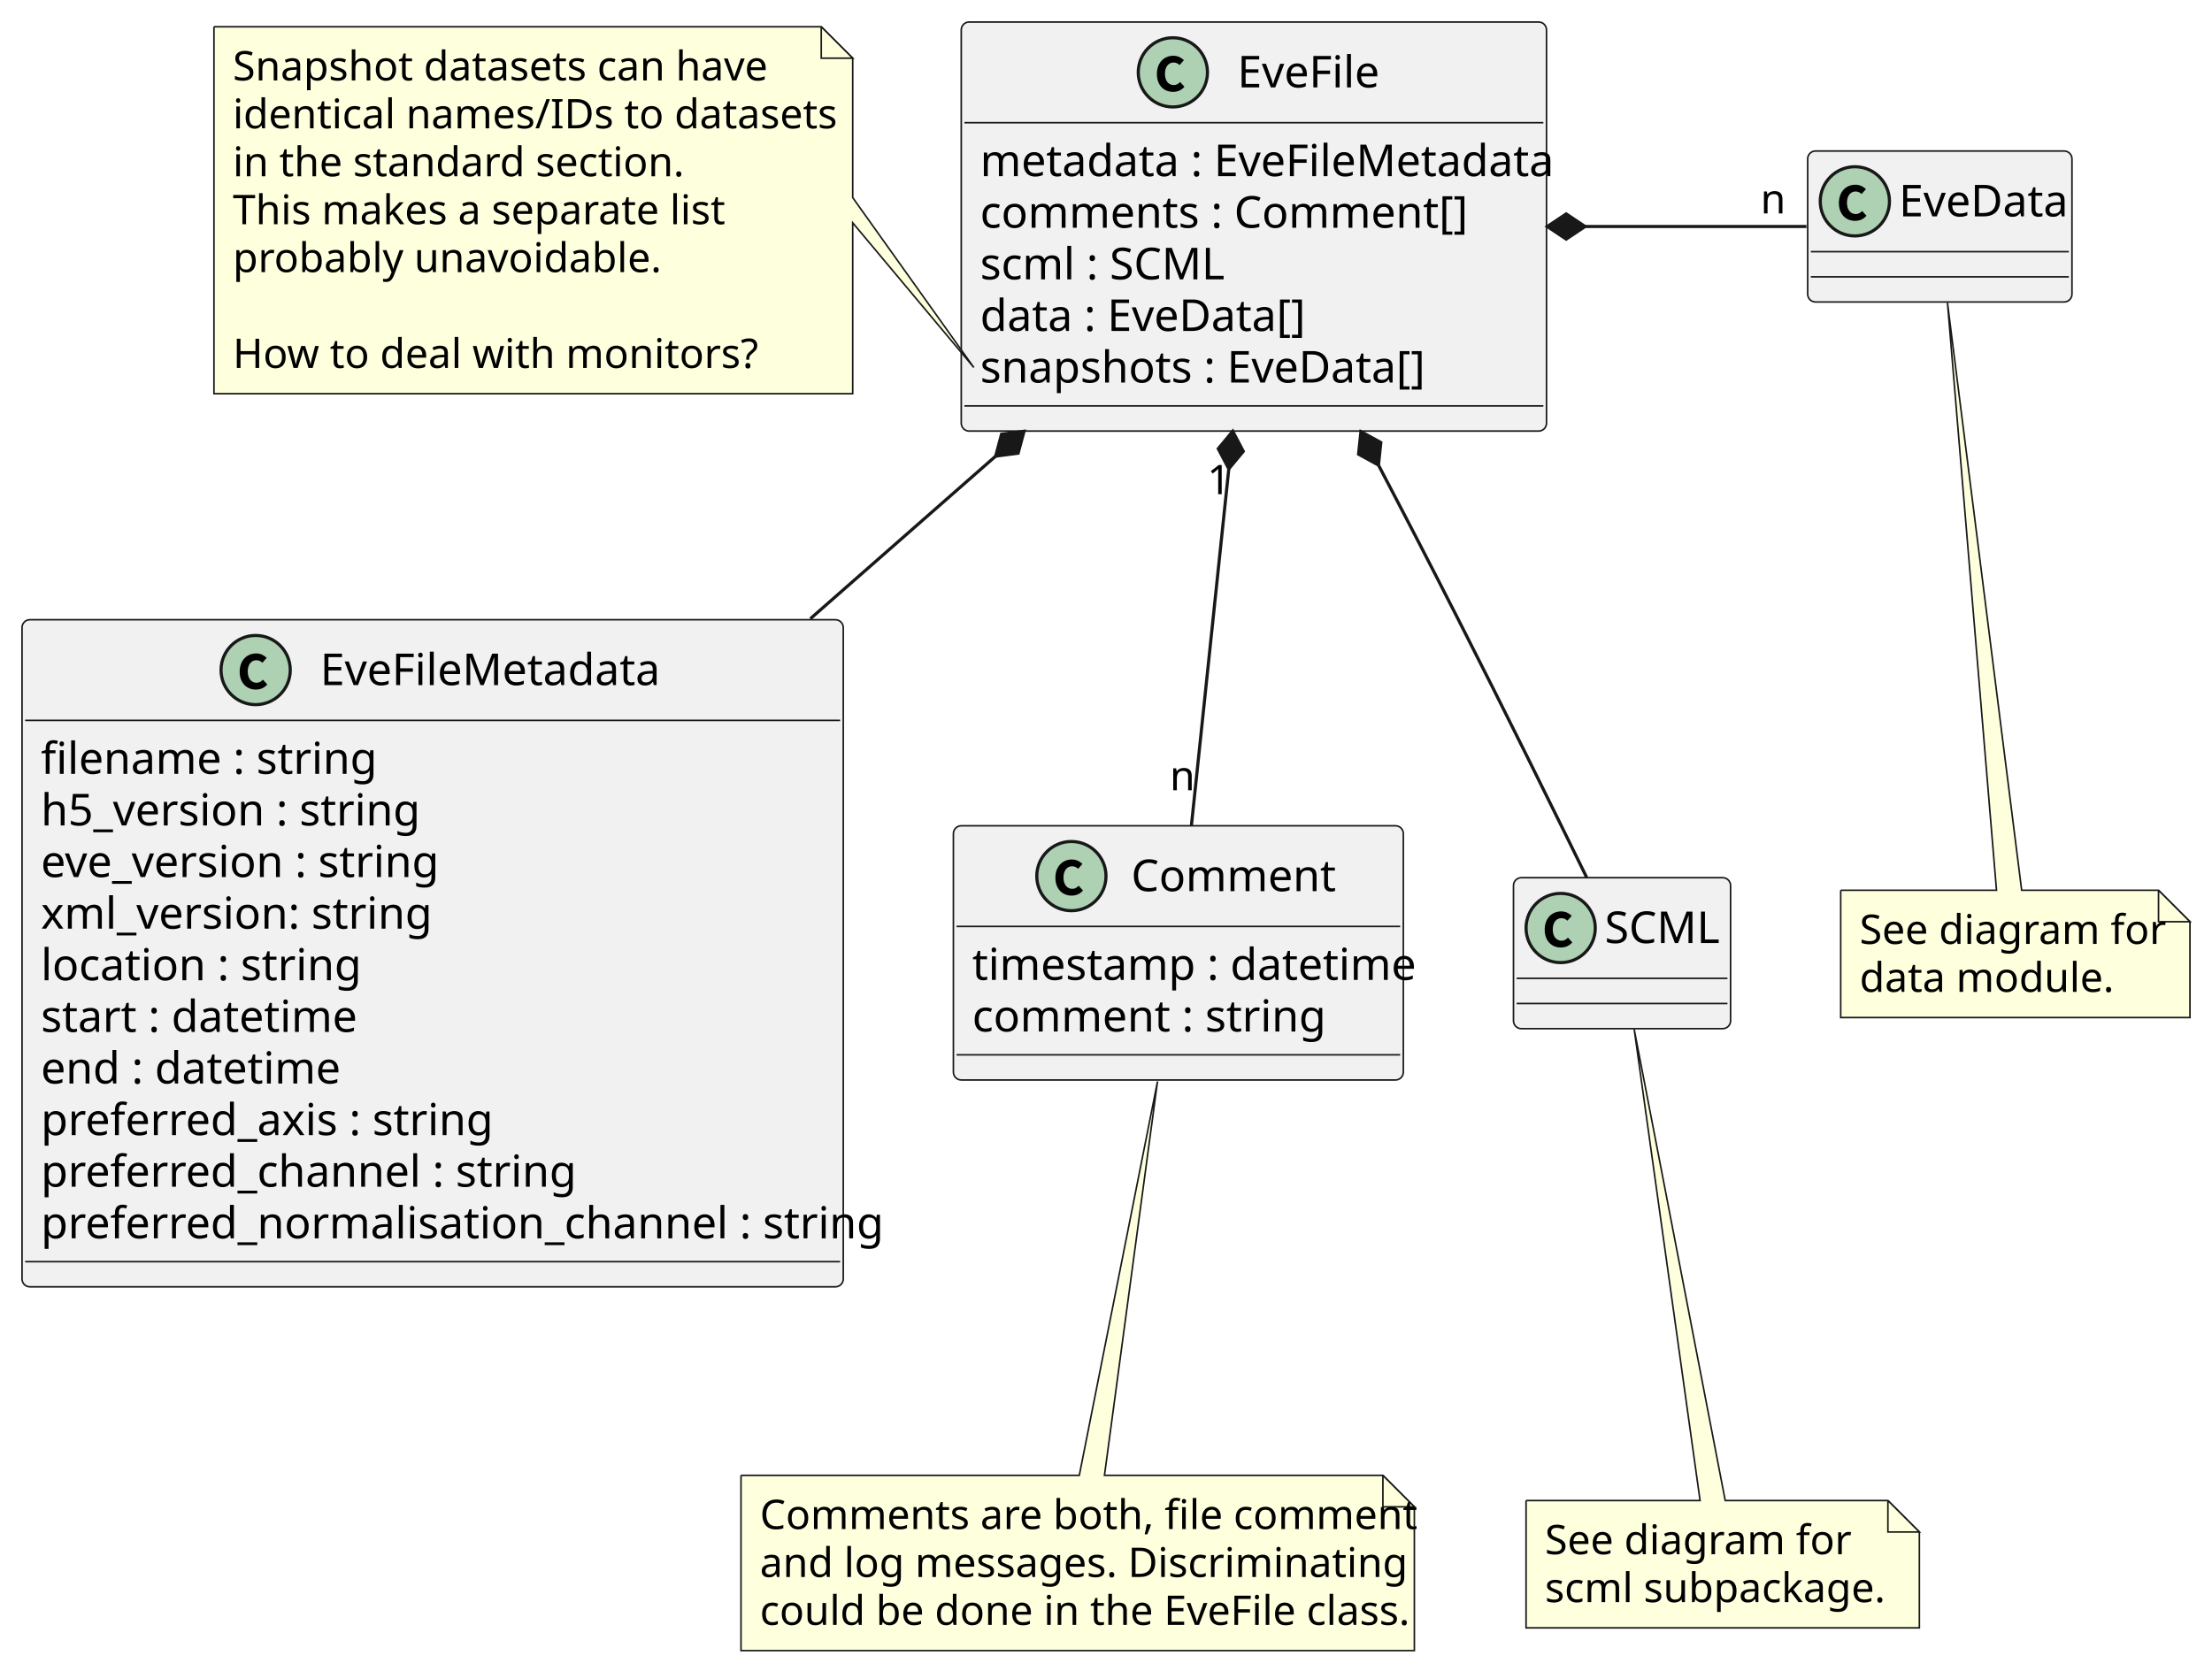
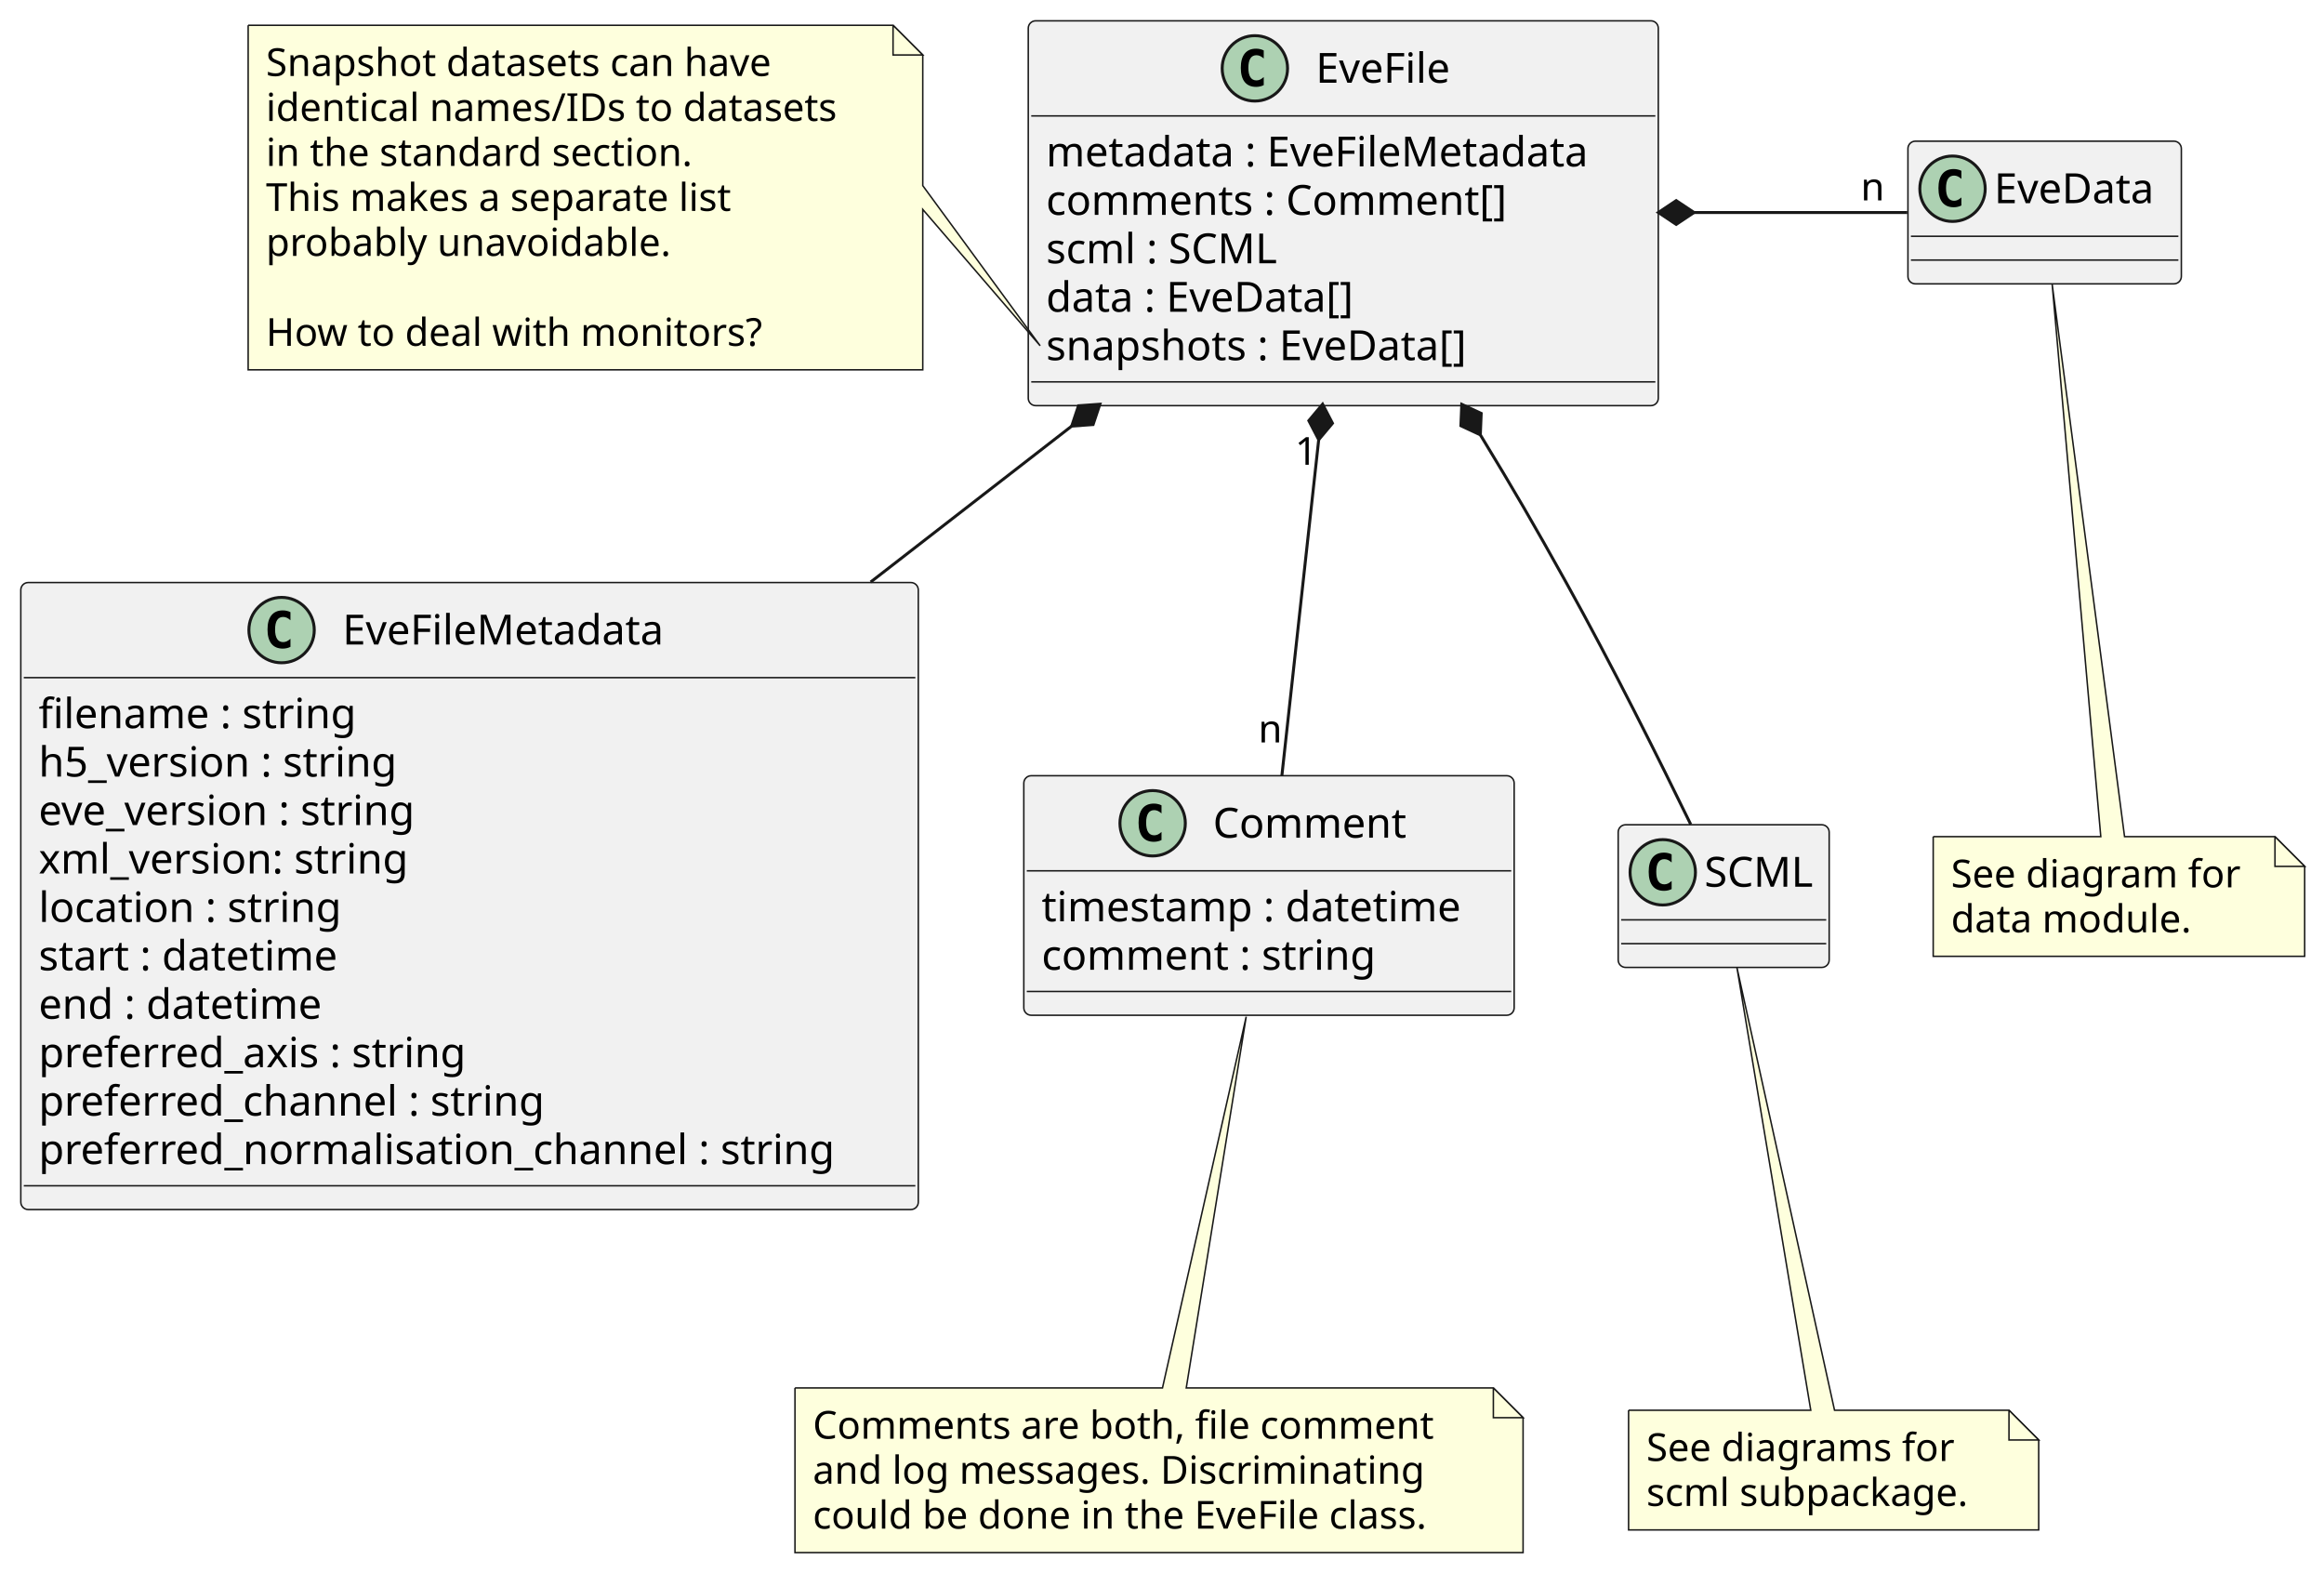
- <svg xmlns="http://www.w3.org/2000/svg" contentStyleType="text/css" height="531px" preserveAspectRatio="none" style="width:703px;height:531px;background:#FFFFFF;" version="1.1" viewBox="0 0 703 531" width="703px" zoomAndPan="magnify">
+ <svg xmlns="http://www.w3.org/2000/svg" contentStyleType="text/css" height="529px" preserveAspectRatio="none" style="width:782px;height:529px;background:#FFFFFF;" version="1.1" viewBox="0 0 782 529" width="782px" zoomAndPan="magnify">
  <defs />
  <g>
    <g id="elem_EveFile">
-       <rect codeLine="2" fill="#F1F1F1" height="130.031" id="EveFile" rx="2.5" ry="2.5" style="stroke:#181818;stroke-width:0.5;" width="186" x="305.5" y="7" />
-       <ellipse cx="372.75" cy="23" fill="#ADD1B2" rx="11" ry="11" style="stroke:#181818;stroke-width:1.0;" />
-       <path d="M372.797,29.203 C374.297,29.203 375.531,28.641 376.438,27.578 L375.062,26.062 C374.516,26.656 373.859,27.047 373.062,27.047 C371.391,27.047 370.234,25.719 370.234,23.438 C370.234,21.219 371.391,19.875 372.953,19.875 C373.766,19.875 374.359,20.188 374.891,20.672 L376.266,19.125 C375.516,18.391 374.359,17.719 372.953,17.719 C370,17.719 367.672,19.859 367.672,23.531 C367.672,27.25 370.047,29.203 372.797,29.203 Z " fill="#000000" />
-       <text fill="#000000" font-family="sans-serif" font-size="14" lengthAdjust="spacing" textLength="43" x="393.25" y="27.785">EveFile</text>
-       <line style="stroke:#181818;stroke-width:0.5;" x1="306.5" x2="490.5" y1="39" y2="39" />
-       <text fill="#000000" font-family="sans-serif" font-size="14" lengthAdjust="spacing" textLength="174" x="311.5" y="55.988">metadata : EveFileMetadata</text>
-       <text fill="#000000" font-family="sans-serif" font-size="14" lengthAdjust="spacing" textLength="144" x="311.5" y="72.394">comments : Comment[]</text>
-       <text fill="#000000" font-family="sans-serif" font-size="14" lengthAdjust="spacing" textLength="75" x="311.5" y="88.801">scml : SCML</text>
-       <text fill="#000000" font-family="sans-serif" font-size="14" lengthAdjust="spacing" textLength="98" x="311.5" y="105.207">data : EveData[]</text>
-       <text fill="#000000" font-family="sans-serif" font-size="14" lengthAdjust="spacing" textLength="135" x="311.5" y="121.613">snapshots : EveData[]</text>
-       <line style="stroke:#181818;stroke-width:0.5;" x1="306.5" x2="490.5" y1="129.031" y2="129.031" />
+       <rect codeLine="2" fill="#F1F1F1" height="129.484" id="EveFile" rx="2.5" ry="2.5" style="stroke:#181818;stroke-width:0.5;" width="212" x="346" y="7" />
+       <ellipse cx="422.25" cy="23" fill="#ADD1B2" rx="11" ry="11" style="stroke:#181818;stroke-width:1.0;" />
+       <path d="M425.234,28.641 Q424.656,28.938 424.016,29.078 Q423.375,29.234 422.672,29.234 Q420.156,29.234 418.828,27.594 Q417.516,25.938 417.516,22.812 Q417.516,19.672 418.828,18.031 Q420.156,16.375 422.672,16.375 Q423.375,16.375 424.016,16.531 Q424.672,16.672 425.234,16.969 L425.234,19.688 Q424.594,19.109 424,18.844 Q423.406,18.578 422.781,18.578 Q421.438,18.578 420.75,19.641 Q420.062,20.703 420.062,22.812 Q420.062,24.906 420.75,25.984 Q421.438,27.047 422.781,27.047 Q423.406,27.047 424,26.781 Q424.594,26.5 425.234,25.922 L425.234,28.641 Z " fill="#000000" />
+       <text fill="#000000" font-family="sans-serif" font-size="14" lengthAdjust="spacing" textLength="51" x="442.75" y="27.847">EveFile</text>
+       <line style="stroke:#181818;stroke-width:0.5;" x1="347" x2="557" y1="39" y2="39" />
+       <text fill="#000000" font-family="sans-serif" font-size="14" lengthAdjust="spacing" textLength="200" x="352" y="55.995">metadata : EveFileMetadata</text>
+       <text fill="#000000" font-family="sans-serif" font-size="14" lengthAdjust="spacing" textLength="168" x="352" y="72.292">comments : Comment[]</text>
+       <text fill="#000000" font-family="sans-serif" font-size="14" lengthAdjust="spacing" textLength="85" x="352" y="88.589">scml : SCML</text>
+       <text fill="#000000" font-family="sans-serif" font-size="14" lengthAdjust="spacing" textLength="115" x="352" y="104.886">data : EveData[]</text>
+       <text fill="#000000" font-family="sans-serif" font-size="14" lengthAdjust="spacing" textLength="154" x="352" y="121.183">snapshots : EveData[]</text>
+       <line style="stroke:#181818;stroke-width:0.5;" x1="347" x2="557" y1="128.484" y2="128.484" />
    </g>
-     <path d="M68,8.5 L68,125.141 A0,0 0 0 0 68,125.141 L271,125.141 A0,0 0 0 0 271,125.141 L271,70.82 L309.5,116.828 L271,62.82 L271,18.5 L261,8.5 L68,8.5 A0,0 0 0 0 68,8.5 " fill="#FEFFDD" style="stroke:#181818;stroke-width:0.5;" />
-     <path d="M261,8.5 L261,18.5 L271,18.5 L261,8.5 " fill="#FEFFDD" style="stroke:#181818;stroke-width:0.5;" />
-     <text fill="#000000" font-family="sans-serif" font-size="13" lengthAdjust="spacing" textLength="161" x="74" y="25.561">Snapshot datasets can have</text>
-     <text fill="#000000" font-family="sans-serif" font-size="13" lengthAdjust="spacing" textLength="182" x="74" y="40.795">identical names/IDs to datasets</text>
-     <text fill="#000000" font-family="sans-serif" font-size="13" lengthAdjust="spacing" textLength="132" x="74" y="56.029">in the standard section.</text>
-     <text fill="#000000" font-family="sans-serif" font-size="13" lengthAdjust="spacing" textLength="150" x="74" y="71.264">This makes a separate list</text>
-     <text fill="#000000" font-family="sans-serif" font-size="13" lengthAdjust="spacing" textLength="122" x="74" y="86.498">probably unavoidable.</text>
-     <text fill="#000000" font-family="sans-serif" font-size="13" lengthAdjust="spacing" textLength="3" x="74" y="101.732"> </text>
-     <text fill="#000000" font-family="sans-serif" font-size="13" lengthAdjust="spacing" textLength="153" x="74" y="116.967">How to deal with monitors?</text>
+     <path d="M83.5,8.5 L83.5,124.43 A0,0 0 0 0 83.5,124.43 L310.5,124.43 A0,0 0 0 0 310.5,124.43 L310.5,70.465 L350,116.336 L310.5,62.465 L310.5,18.5 L300.5,8.5 L83.5,8.5 A0,0 0 0 0 83.5,8.5 " fill="#FEFFDD" style="stroke:#181818;stroke-width:0.5;" />
+     <path d="M300.5,8.5 L300.5,18.5 L310.5,18.5 L300.5,8.5 " fill="#FEFFDD" style="stroke:#181818;stroke-width:0.5;" />
+     <text fill="#000000" font-family="sans-serif" font-size="13" lengthAdjust="spacing" textLength="183" x="89.5" y="25.567">Snapshot datasets can have</text>
+     <text fill="#000000" font-family="sans-serif" font-size="13" lengthAdjust="spacing" textLength="206" x="89.5" y="40.7">identical names/IDs to datasets</text>
+     <text fill="#000000" font-family="sans-serif" font-size="13" lengthAdjust="spacing" textLength="153" x="89.5" y="55.833">in the standard section.</text>
+     <text fill="#000000" font-family="sans-serif" font-size="13" lengthAdjust="spacing" textLength="172" x="89.5" y="70.965">This makes a separate list</text>
+     <text fill="#000000" font-family="sans-serif" font-size="13" lengthAdjust="spacing" textLength="145" x="89.5" y="86.098">probably unavoidable.</text>
+     <text fill="#000000" font-family="sans-serif" font-size="13" lengthAdjust="spacing" textLength="8" x="89.5" y="101.231"> </text>
+     <text fill="#000000" font-family="sans-serif" font-size="13" lengthAdjust="spacing" textLength="179" x="89.5" y="116.364">How to deal with monitors?</text>
    <g id="elem_EveData">
-       <rect fill="#F1F1F1" height="48" id="EveData" rx="2.5" ry="2.5" style="stroke:#181818;stroke-width:0.5;" width="84" x="574.5" y="48" />
-       <ellipse cx="589.5" cy="64" fill="#ADD1B2" rx="11" ry="11" style="stroke:#181818;stroke-width:1.0;" />
-       <path d="M589.547,70.203 C591.047,70.203 592.281,69.641 593.188,68.578 L591.812,67.062 C591.266,67.656 590.609,68.047 589.812,68.047 C588.141,68.047 586.984,66.719 586.984,64.438 C586.984,62.219 588.141,60.875 589.703,60.875 C590.516,60.875 591.109,61.188 591.641,61.672 L593.016,60.125 C592.266,59.391 591.109,58.719 589.703,58.719 C586.75,58.719 584.422,60.859 584.422,64.531 C584.422,68.25 586.797,70.203 589.547,70.203 Z " fill="#000000" />
-       <text fill="#000000" font-family="sans-serif" font-size="14" lengthAdjust="spacing" textLength="52" x="603.5" y="68.785">EveData</text>
-       <line style="stroke:#181818;stroke-width:0.5;" x1="575.5" x2="657.5" y1="80" y2="80" />
-       <line style="stroke:#181818;stroke-width:0.5;" x1="575.5" x2="657.5" y1="88" y2="88" />
+       <rect fill="#F1F1F1" height="48" id="EveData" rx="2.5" ry="2.5" style="stroke:#181818;stroke-width:0.5;" width="92" x="642" y="47.5" />
+       <ellipse cx="657" cy="63.5" fill="#ADD1B2" rx="11" ry="11" style="stroke:#181818;stroke-width:1.0;" />
+       <path d="M659.984,69.141 Q659.406,69.438 658.766,69.578 Q658.125,69.734 657.422,69.734 Q654.906,69.734 653.578,68.094 Q652.266,66.438 652.266,63.312 Q652.266,60.172 653.578,58.531 Q654.906,56.875 657.422,56.875 Q658.125,56.875 658.766,57.031 Q659.422,57.172 659.984,57.469 L659.984,60.188 Q659.344,59.609 658.75,59.344 Q658.156,59.078 657.531,59.078 Q656.188,59.078 655.5,60.141 Q654.812,61.203 654.812,63.312 Q654.812,65.406 655.5,66.484 Q656.188,67.547 657.531,67.547 Q658.156,67.547 658.75,67.281 Q659.344,67 659.984,66.422 L659.984,69.141 Z " fill="#000000" />
+       <text fill="#000000" font-family="sans-serif" font-size="14" lengthAdjust="spacing" textLength="60" x="671" y="68.347">EveData</text>
+       <line style="stroke:#181818;stroke-width:0.5;" x1="643" x2="733" y1="79.5" y2="79.5" />
+       <line style="stroke:#181818;stroke-width:0.5;" x1="643" x2="733" y1="87.5" y2="87.5" />
    </g>
    <g id="elem_GMN7">
-       <path d="M585,283 L585,323.469 A0,0 0 0 0 585,323.469 L696,323.469 A0,0 0 0 0 696,323.469 L696,293 L686,283 L642.51,283 L618.93,96.22 L634.51,283 L585,283 A0,0 0 0 0 585,283 " fill="#FEFFDD" style="stroke:#181818;stroke-width:0.5;" />
-       <path d="M686,283 L686,293 L696,293 L686,283 " fill="#FEFFDD" style="stroke:#181818;stroke-width:0.5;" />
-       <text fill="#000000" font-family="sans-serif" font-size="13" lengthAdjust="spacing" textLength="90" x="591" y="300.06">See diagram for</text>
-       <text fill="#000000" font-family="sans-serif" font-size="13" lengthAdjust="spacing" textLength="73" x="591" y="315.295">data module.</text>
+       <path d="M650.5,281.5 L650.5,321.766 A0,0 0 0 0 650.5,321.766 L775.5,321.766 A0,0 0 0 0 775.5,321.766 L775.5,291.5 L765.5,281.5 L714.89,281.5 L690.53,95.62 L706.89,281.5 L650.5,281.5 A0,0 0 0 0 650.5,281.5 " fill="#FEFFDD" style="stroke:#181818;stroke-width:0.5;" />
+       <path d="M765.5,281.5 L765.5,291.5 L775.5,291.5 L765.5,281.5 " fill="#FEFFDD" style="stroke:#181818;stroke-width:0.5;" />
+       <text fill="#000000" font-family="sans-serif" font-size="13" lengthAdjust="spacing" textLength="104" x="656.5" y="298.567">See diagram for</text>
+       <text fill="#000000" font-family="sans-serif" font-size="13" lengthAdjust="spacing" textLength="86" x="656.5" y="313.7">data module.</text>
    </g>
    <g id="elem_EveFileMetadata">
-       <rect codeLine="22" fill="#F1F1F1" height="212.062" id="EveFileMetadata" rx="2.5" ry="2.5" style="stroke:#181818;stroke-width:0.5;" width="261" x="7" y="197" />
-       <ellipse cx="81.25" cy="213" fill="#ADD1B2" rx="11" ry="11" style="stroke:#181818;stroke-width:1.0;" />
-       <path d="M81.297,219.203 C82.797,219.203 84.031,218.641 84.938,217.578 L83.562,216.062 C83.016,216.656 82.359,217.047 81.562,217.047 C79.891,217.047 78.734,215.719 78.734,213.438 C78.734,211.219 79.891,209.875 81.453,209.875 C82.266,209.875 82.859,210.188 83.391,210.672 L84.766,209.125 C84.016,208.391 82.859,207.719 81.453,207.719 C78.5,207.719 76.172,209.859 76.172,213.531 C76.172,217.25 78.547,219.203 81.297,219.203 Z " fill="#000000" />
-       <text fill="#000000" font-family="sans-serif" font-size="14" lengthAdjust="spacing" textLength="104" x="101.75" y="217.785">EveFileMetadata</text>
-       <line style="stroke:#181818;stroke-width:0.5;" x1="8" x2="267" y1="229" y2="229" />
-       <text fill="#000000" font-family="sans-serif" font-size="14" lengthAdjust="spacing" textLength="98" x="13" y="245.988">filename : string</text>
-       <text fill="#000000" font-family="sans-serif" font-size="14" lengthAdjust="spacing" textLength="112" x="13" y="262.394">h5_version : string</text>
-       <text fill="#000000" font-family="sans-serif" font-size="14" lengthAdjust="spacing" textLength="117" x="13" y="278.801">eve_version : string</text>
-       <text fill="#000000" font-family="sans-serif" font-size="14" lengthAdjust="spacing" textLength="115" x="13" y="295.207">xml_version: string</text>
-       <text fill="#000000" font-family="sans-serif" font-size="14" lengthAdjust="spacing" textLength="95" x="13" y="311.613">location : string</text>
-       <text fill="#000000" font-family="sans-serif" font-size="14" lengthAdjust="spacing" textLength="94" x="13" y="328.019">start : datetime</text>
-       <text fill="#000000" font-family="sans-serif" font-size="14" lengthAdjust="spacing" textLength="87" x="13" y="344.426">end : datetime</text>
-       <text fill="#000000" font-family="sans-serif" font-size="14" lengthAdjust="spacing" textLength="133" x="13" y="360.832">preferred_axis : string</text>
-       <text fill="#000000" font-family="sans-serif" font-size="14" lengthAdjust="spacing" textLength="157" x="13" y="377.238">preferred_channel : string</text>
-       <text fill="#000000" font-family="sans-serif" font-size="14" lengthAdjust="spacing" textLength="249" x="13" y="393.644">preferred_normalisation_channel : string</text>
-       <line style="stroke:#181818;stroke-width:0.5;" x1="8" x2="267" y1="401.062" y2="401.062" />
+       <rect codeLine="22" fill="#F1F1F1" height="210.969" id="EveFileMetadata" rx="2.5" ry="2.5" style="stroke:#181818;stroke-width:0.5;" width="302" x="7" y="196" />
+       <ellipse cx="94.75" cy="212" fill="#ADD1B2" rx="11" ry="11" style="stroke:#181818;stroke-width:1.0;" />
+       <path d="M97.734,217.641 Q97.156,217.938 96.516,218.078 Q95.875,218.234 95.172,218.234 Q92.656,218.234 91.328,216.594 Q90.016,214.938 90.016,211.812 Q90.016,208.672 91.328,207.031 Q92.656,205.375 95.172,205.375 Q95.875,205.375 96.516,205.531 Q97.172,205.672 97.734,205.969 L97.734,208.688 Q97.094,208.109 96.5,207.844 Q95.906,207.578 95.281,207.578 Q93.938,207.578 93.25,208.641 Q92.562,209.703 92.562,211.812 Q92.562,213.906 93.25,214.984 Q93.938,216.047 95.281,216.047 Q95.906,216.047 96.5,215.781 Q97.094,215.5 97.734,214.922 L97.734,217.641 Z " fill="#000000" />
+       <text fill="#000000" font-family="sans-serif" font-size="14" lengthAdjust="spacing" textLength="118" x="115.25" y="216.847">EveFileMetadata</text>
+       <line style="stroke:#181818;stroke-width:0.5;" x1="8" x2="308" y1="228" y2="228" />
+       <text fill="#000000" font-family="sans-serif" font-size="14" lengthAdjust="spacing" textLength="116" x="13" y="244.995">filename : string</text>
+       <text fill="#000000" font-family="sans-serif" font-size="14" lengthAdjust="spacing" textLength="130" x="13" y="261.292">h5_version : string</text>
+       <text fill="#000000" font-family="sans-serif" font-size="14" lengthAdjust="spacing" textLength="138" x="13" y="277.589">eve_version : string</text>
+       <text fill="#000000" font-family="sans-serif" font-size="14" lengthAdjust="spacing" textLength="134" x="13" y="293.886">xml_version: string</text>
+       <text fill="#000000" font-family="sans-serif" font-size="14" lengthAdjust="spacing" textLength="110" x="13" y="310.183">location : string</text>
+       <text fill="#000000" font-family="sans-serif" font-size="14" lengthAdjust="spacing" textLength="109" x="13" y="326.479">start : datetime</text>
+       <text fill="#000000" font-family="sans-serif" font-size="14" lengthAdjust="spacing" textLength="104" x="13" y="342.776">end : datetime</text>
+       <text fill="#000000" font-family="sans-serif" font-size="14" lengthAdjust="spacing" textLength="156" x="13" y="359.073">preferred_axis : string</text>
+       <text fill="#000000" font-family="sans-serif" font-size="14" lengthAdjust="spacing" textLength="185" x="13" y="375.37">preferred_channel : string</text>
+       <text fill="#000000" font-family="sans-serif" font-size="14" lengthAdjust="spacing" textLength="290" x="13" y="391.667">preferred_normalisation_channel : string</text>
+       <line style="stroke:#181818;stroke-width:0.5;" x1="8" x2="308" y1="398.969" y2="398.969" />
    </g>
    <g id="elem_Comment">
-       <rect codeLine="35" fill="#F1F1F1" height="80.812" id="Comment" rx="2.5" ry="2.5" style="stroke:#181818;stroke-width:0.5;" width="143" x="303" y="262.5" />
-       <ellipse cx="340.5" cy="278.5" fill="#ADD1B2" rx="11" ry="11" style="stroke:#181818;stroke-width:1.0;" />
-       <path d="M340.547,284.703 C342.047,284.703 343.281,284.141 344.188,283.078 L342.812,281.562 C342.266,282.156 341.609,282.547 340.812,282.547 C339.141,282.547 337.984,281.219 337.984,278.938 C337.984,276.719 339.141,275.375 340.703,275.375 C341.516,275.375 342.109,275.688 342.641,276.172 L344.016,274.625 C343.266,273.891 342.109,273.219 340.703,273.219 C337.75,273.219 335.422,275.359 335.422,279.031 C335.422,282.75 337.797,284.703 340.547,284.703 Z " fill="#000000" />
-       <text fill="#000000" font-family="sans-serif" font-size="14" lengthAdjust="spacing" textLength="61" x="359.5" y="283.285">Comment</text>
-       <line style="stroke:#181818;stroke-width:0.5;" x1="304" x2="445" y1="294.5" y2="294.5" />
-       <text fill="#000000" font-family="sans-serif" font-size="14" lengthAdjust="spacing" textLength="131" x="309" y="311.488">timestamp : datetime</text>
-       <text fill="#000000" font-family="sans-serif" font-size="14" lengthAdjust="spacing" textLength="104" x="309" y="327.894">comment : string</text>
-       <line style="stroke:#181818;stroke-width:0.5;" x1="304" x2="445" y1="335.312" y2="335.312" />
+       <rect codeLine="35" fill="#F1F1F1" height="80.594" id="Comment" rx="2.5" ry="2.5" style="stroke:#181818;stroke-width:0.5;" width="165" x="344.5" y="261" />
+       <ellipse cx="387.85" cy="277" fill="#ADD1B2" rx="11" ry="11" style="stroke:#181818;stroke-width:1.0;" />
+       <path d="M390.834,282.641 Q390.256,282.938 389.616,283.078 Q388.975,283.234 388.272,283.234 Q385.756,283.234 384.428,281.594 Q383.116,279.938 383.116,276.812 Q383.116,273.672 384.428,272.031 Q385.756,270.375 388.272,270.375 Q388.975,270.375 389.616,270.531 Q390.272,270.672 390.834,270.969 L390.834,273.688 Q390.194,273.109 389.6,272.844 Q389.006,272.578 388.381,272.578 Q387.038,272.578 386.35,273.641 Q385.663,274.703 385.663,276.812 Q385.663,278.906 386.35,279.984 Q387.038,281.047 388.381,281.047 Q389.006,281.047 389.6,280.781 Q390.194,280.5 390.834,279.922 L390.834,282.641 Z " fill="#000000" />
+       <text fill="#000000" font-family="sans-serif" font-size="14" lengthAdjust="spacing" textLength="70" x="408.15" y="281.847">Comment</text>
+       <line style="stroke:#181818;stroke-width:0.5;" x1="345.5" x2="508.5" y1="293" y2="293" />
+       <text fill="#000000" font-family="sans-serif" font-size="14" lengthAdjust="spacing" textLength="153" x="350.5" y="309.995">timestamp : datetime</text>
+       <text fill="#000000" font-family="sans-serif" font-size="14" lengthAdjust="spacing" textLength="121" x="350.5" y="326.292">comment : string</text>
+       <line style="stroke:#181818;stroke-width:0.5;" x1="345.5" x2="508.5" y1="333.594" y2="333.594" />
    </g>
    <g id="elem_GMN12">
-       <path d="M235.5,469 L235.5,524.703 A0,0 0 0 0 235.5,524.703 L449.5,524.703 A0,0 0 0 0 449.5,524.703 L449.5,479 L439.5,469 L351.01,469 L367.87,343.78 L343.01,469 L235.5,469 A0,0 0 0 0 235.5,469 " fill="#FEFFDD" style="stroke:#181818;stroke-width:0.5;" />
-       <path d="M439.5,469 L439.5,479 L449.5,479 L439.5,469 " fill="#FEFFDD" style="stroke:#181818;stroke-width:0.5;" />
-       <text fill="#000000" font-family="sans-serif" font-size="13" lengthAdjust="spacing" textLength="192" x="241.5" y="486.06">Comments are both, file comment</text>
-       <text fill="#000000" font-family="sans-serif" font-size="13" lengthAdjust="spacing" textLength="192" x="241.5" y="501.295">and log messages. Discriminating</text>
-       <text fill="#000000" font-family="sans-serif" font-size="13" lengthAdjust="spacing" textLength="193" x="241.5" y="516.529">could be done in the EveFile class.</text>
+       <path d="M267.5,467 L267.5,522.398 A0,0 0 0 0 267.5,522.398 L512.5,522.398 A0,0 0 0 0 512.5,522.398 L512.5,477 L502.5,467 L399.16,467 L419.33,342.08 L391.16,467 L267.5,467 A0,0 0 0 0 267.5,467 " fill="#FEFFDD" style="stroke:#181818;stroke-width:0.5;" />
+       <path d="M502.5,467 L502.5,477 L512.5,477 L502.5,467 " fill="#FEFFDD" style="stroke:#181818;stroke-width:0.5;" />
+       <text fill="#000000" font-family="sans-serif" font-size="13" lengthAdjust="spacing" textLength="224" x="273.5" y="484.067">Comments are both, file comment</text>
+       <text fill="#000000" font-family="sans-serif" font-size="13" lengthAdjust="spacing" textLength="221" x="273.5" y="499.2">and log messages. Discriminating</text>
+       <text fill="#000000" font-family="sans-serif" font-size="13" lengthAdjust="spacing" textLength="224" x="273.5" y="514.332">could be done in the EveFile class.</text>
    </g>
    <g id="elem_SCML">
-       <rect codeLine="41" fill="#F1F1F1" height="48" id="SCML" rx="2.5" ry="2.5" style="stroke:#181818;stroke-width:0.5;" width="69" x="481" y="279" />
-       <ellipse cx="496" cy="295" fill="#ADD1B2" rx="11" ry="11" style="stroke:#181818;stroke-width:1.0;" />
-       <path d="M496.047,301.203 C497.547,301.203 498.781,300.641 499.688,299.578 L498.312,298.062 C497.766,298.656 497.109,299.047 496.312,299.047 C494.641,299.047 493.484,297.719 493.484,295.438 C493.484,293.219 494.641,291.875 496.203,291.875 C497.016,291.875 497.609,292.188 498.141,292.672 L499.516,291.125 C498.766,290.391 497.609,289.719 496.203,289.719 C493.25,289.719 490.922,291.859 490.922,295.531 C490.922,299.25 493.297,301.203 496.047,301.203 Z " fill="#000000" />
-       <text fill="#000000" font-family="sans-serif" font-size="14" lengthAdjust="spacing" textLength="37" x="510" y="299.785">SCML</text>
-       <line style="stroke:#181818;stroke-width:0.5;" x1="482" x2="549" y1="311" y2="311" />
-       <line style="stroke:#181818;stroke-width:0.5;" x1="482" x2="549" y1="319" y2="319" />
+       <rect codeLine="41" fill="#F1F1F1" height="48" id="SCML" rx="2.5" ry="2.5" style="stroke:#181818;stroke-width:0.5;" width="71" x="544.5" y="277.5" />
+       <ellipse cx="559.5" cy="293.5" fill="#ADD1B2" rx="11" ry="11" style="stroke:#181818;stroke-width:1.0;" />
+       <path d="M562.484,299.141 Q561.906,299.438 561.266,299.578 Q560.625,299.734 559.922,299.734 Q557.406,299.734 556.078,298.094 Q554.766,296.438 554.766,293.312 Q554.766,290.172 556.078,288.531 Q557.406,286.875 559.922,286.875 Q560.625,286.875 561.266,287.031 Q561.922,287.172 562.484,287.469 L562.484,290.188 Q561.844,289.609 561.25,289.344 Q560.656,289.078 560.031,289.078 Q558.688,289.078 558,290.141 Q557.312,291.203 557.312,293.312 Q557.312,295.406 558,296.484 Q558.688,297.547 560.031,297.547 Q560.656,297.547 561.25,297.281 Q561.844,297 562.484,296.422 L562.484,299.141 Z " fill="#000000" />
+       <text fill="#000000" font-family="sans-serif" font-size="14" lengthAdjust="spacing" textLength="39" x="573.5" y="298.347">SCML</text>
+       <line style="stroke:#181818;stroke-width:0.5;" x1="545.5" x2="614.5" y1="309.5" y2="309.5" />
+       <line style="stroke:#181818;stroke-width:0.5;" x1="545.5" x2="614.5" y1="317.5" y2="317.5" />
    </g>
    <g id="elem_GMN16">
-       <path d="M485,477 L485,517.469 A0,0 0 0 0 485,517.469 L610,517.469 A0,0 0 0 0 610,517.469 L610,487 L600,477 L548.3,477 L519.36,327.16 L540.3,477 L485,477 A0,0 0 0 0 485,477 " fill="#FEFFDD" style="stroke:#181818;stroke-width:0.5;" />
-       <path d="M600,477 L600,487 L610,487 L600,477 " fill="#FEFFDD" style="stroke:#181818;stroke-width:0.5;" />
-       <text fill="#000000" font-family="sans-serif" font-size="13" lengthAdjust="spacing" textLength="90" x="491" y="494.06">See diagram for</text>
-       <text fill="#000000" font-family="sans-serif" font-size="13" lengthAdjust="spacing" textLength="104" x="491" y="509.295">scml subpackage.</text>
+       <path d="M548,474.5 L548,514.766 A0,0 0 0 0 548,514.766 L686,514.766 A0,0 0 0 0 686,514.766 L686,484.5 L676,474.5 L617.3,474.5 L584.46,325.54 L609.3,474.5 L548,474.5 A0,0 0 0 0 548,474.5 " fill="#FEFFDD" style="stroke:#181818;stroke-width:0.5;" />
+       <path d="M676,474.5 L676,484.5 L686,484.5 L676,474.5 " fill="#FEFFDD" style="stroke:#181818;stroke-width:0.5;" />
+       <text fill="#000000" font-family="sans-serif" font-size="13" lengthAdjust="spacing" textLength="111" x="554" y="491.567">See diagrams for</text>
+       <text fill="#000000" font-family="sans-serif" font-size="13" lengthAdjust="spacing" textLength="117" x="554" y="506.7">scml subpackage.</text>
    </g>
    <g id="link_EveFile_EveData">
-       <path codeLine="19" d="M503.75,72 C531.2,72 546.65,72 574.1,72 " fill="none" id="EveFile-backto-EveData" style="stroke:#181818;stroke-width:1.0;" />
-       <polygon fill="#181818" points="491.75,72,497.75,76,503.75,72,497.75,68,491.75,72" style="stroke:#181818;stroke-width:1.0;" />
-       <text fill="#000000" font-family="sans-serif" font-size="13" lengthAdjust="spacing" textLength="7" x="559.498" y="67.838">n</text>
+       <path codeLine="19" d="M570.02,71.5 C597.94,71.5 613.87,71.5 641.79,71.5 " fill="none" id="EveFile-backto-EveData" style="stroke:#181818;stroke-width:1.0;" />
+       <polygon fill="#181818" points="558.02,71.5,564.02,75.5,570.02,71.5,564.02,67.5,558.02,71.5" style="stroke:#181818;stroke-width:1.0;" />
+       <text fill="#000000" font-family="sans-serif" font-size="13" lengthAdjust="spacing" textLength="8" x="626.102" y="67.429">n</text>
    </g>
    <g id="link_EveFile_EveFileMetadata">
-       <path codeLine="45" d="M316.432,145.006 C295.322,163.536 280.72,176.34 257.54,196.68 " fill="none" id="EveFile-backto-EveFileMetadata" style="stroke:#181818;stroke-width:1.0;" />
-       <polygon fill="#181818" points="325.45,137.09,318.302,138.042,316.432,145.006,323.579,144.054,325.45,137.09" style="stroke:#181818;stroke-width:1.0;" />
+       <path codeLine="45" d="M360.619,143.365 C336.669,161.946 319.3,175.41 292.97,195.83 " fill="none" id="EveFile-backto-EveFileMetadata" style="stroke:#181818;stroke-width:1.0;" />
+       <polygon fill="#181818" points="370.1,136.01,362.908,136.527,360.619,143.365,367.811,142.848,370.1,136.01" style="stroke:#181818;stroke-width:1.0;" />
    </g>
    <g id="link_EveFile_Comment">
-       <path codeLine="46" d="M390.531,149.025 C386.321,189.255 382.26,227.91 378.65,262.38 " fill="none" id="EveFile-backto-Comment" style="stroke:#181818;stroke-width:1.0;" />
-       <polygon fill="#181818" points="391.78,137.09,387.177,142.641,390.531,149.025,395.134,143.474,391.78,137.09" style="stroke:#181818;stroke-width:1.0;" />
-       <text fill="#000000" font-family="sans-serif" font-size="13" lengthAdjust="spacing" textLength="7" x="383.662" y="157.101">1</text>
-       <text fill="#000000" font-family="sans-serif" font-size="13" lengthAdjust="spacing" textLength="7" x="371.762" y="251.206">n</text>
+       <path codeLine="46" d="M443.73,147.938 C439.33,187.998 435.11,226.55 431.34,260.95 " fill="none" id="EveFile-backto-Comment" style="stroke:#181818;stroke-width:1.0;" />
+       <polygon fill="#181818" points="445.04,136.01,440.409,141.537,443.73,147.938,448.361,142.411,445.04,136.01" style="stroke:#181818;stroke-width:1.0;" />
+       <text fill="#000000" font-family="sans-serif" font-size="13" lengthAdjust="spacing" textLength="8" x="435.773" y="156.383">1</text>
+       <text fill="#000000" font-family="sans-serif" font-size="13" lengthAdjust="spacing" textLength="8" x="423.398" y="249.805">n</text>
    </g>
    <g id="link_EveFile_SCML">
-       <path codeLine="47" d="M438.092,147.838 C448.152,167.028 453.57,177.51 463.5,197 C477.82,225.09 493.86,257.66 504.29,278.98 " fill="none" id="EveFile-backto-SCML" style="stroke:#181818;stroke-width:1.0;" />
-       <polygon fill="#181818" points="432.52,137.21,431.763,144.381,438.092,147.838,438.849,140.667,432.52,137.21" style="stroke:#181818;stroke-width:1.0;" />
+       <path codeLine="47" d="M498.111,146.299 C509.741,165.399 516.03,176.27 527,196 C542.33,223.56 558.52,256.05 568.92,277.4 " fill="none" id="EveFile-backto-SCML" style="stroke:#181818;stroke-width:1.0;" />
+       <polygon fill="#181818" points="491.87,136.05,491.574,143.255,498.111,146.299,498.407,139.094,491.87,136.05" style="stroke:#181818;stroke-width:1.0;" />
    </g>
  </g>
</svg>
